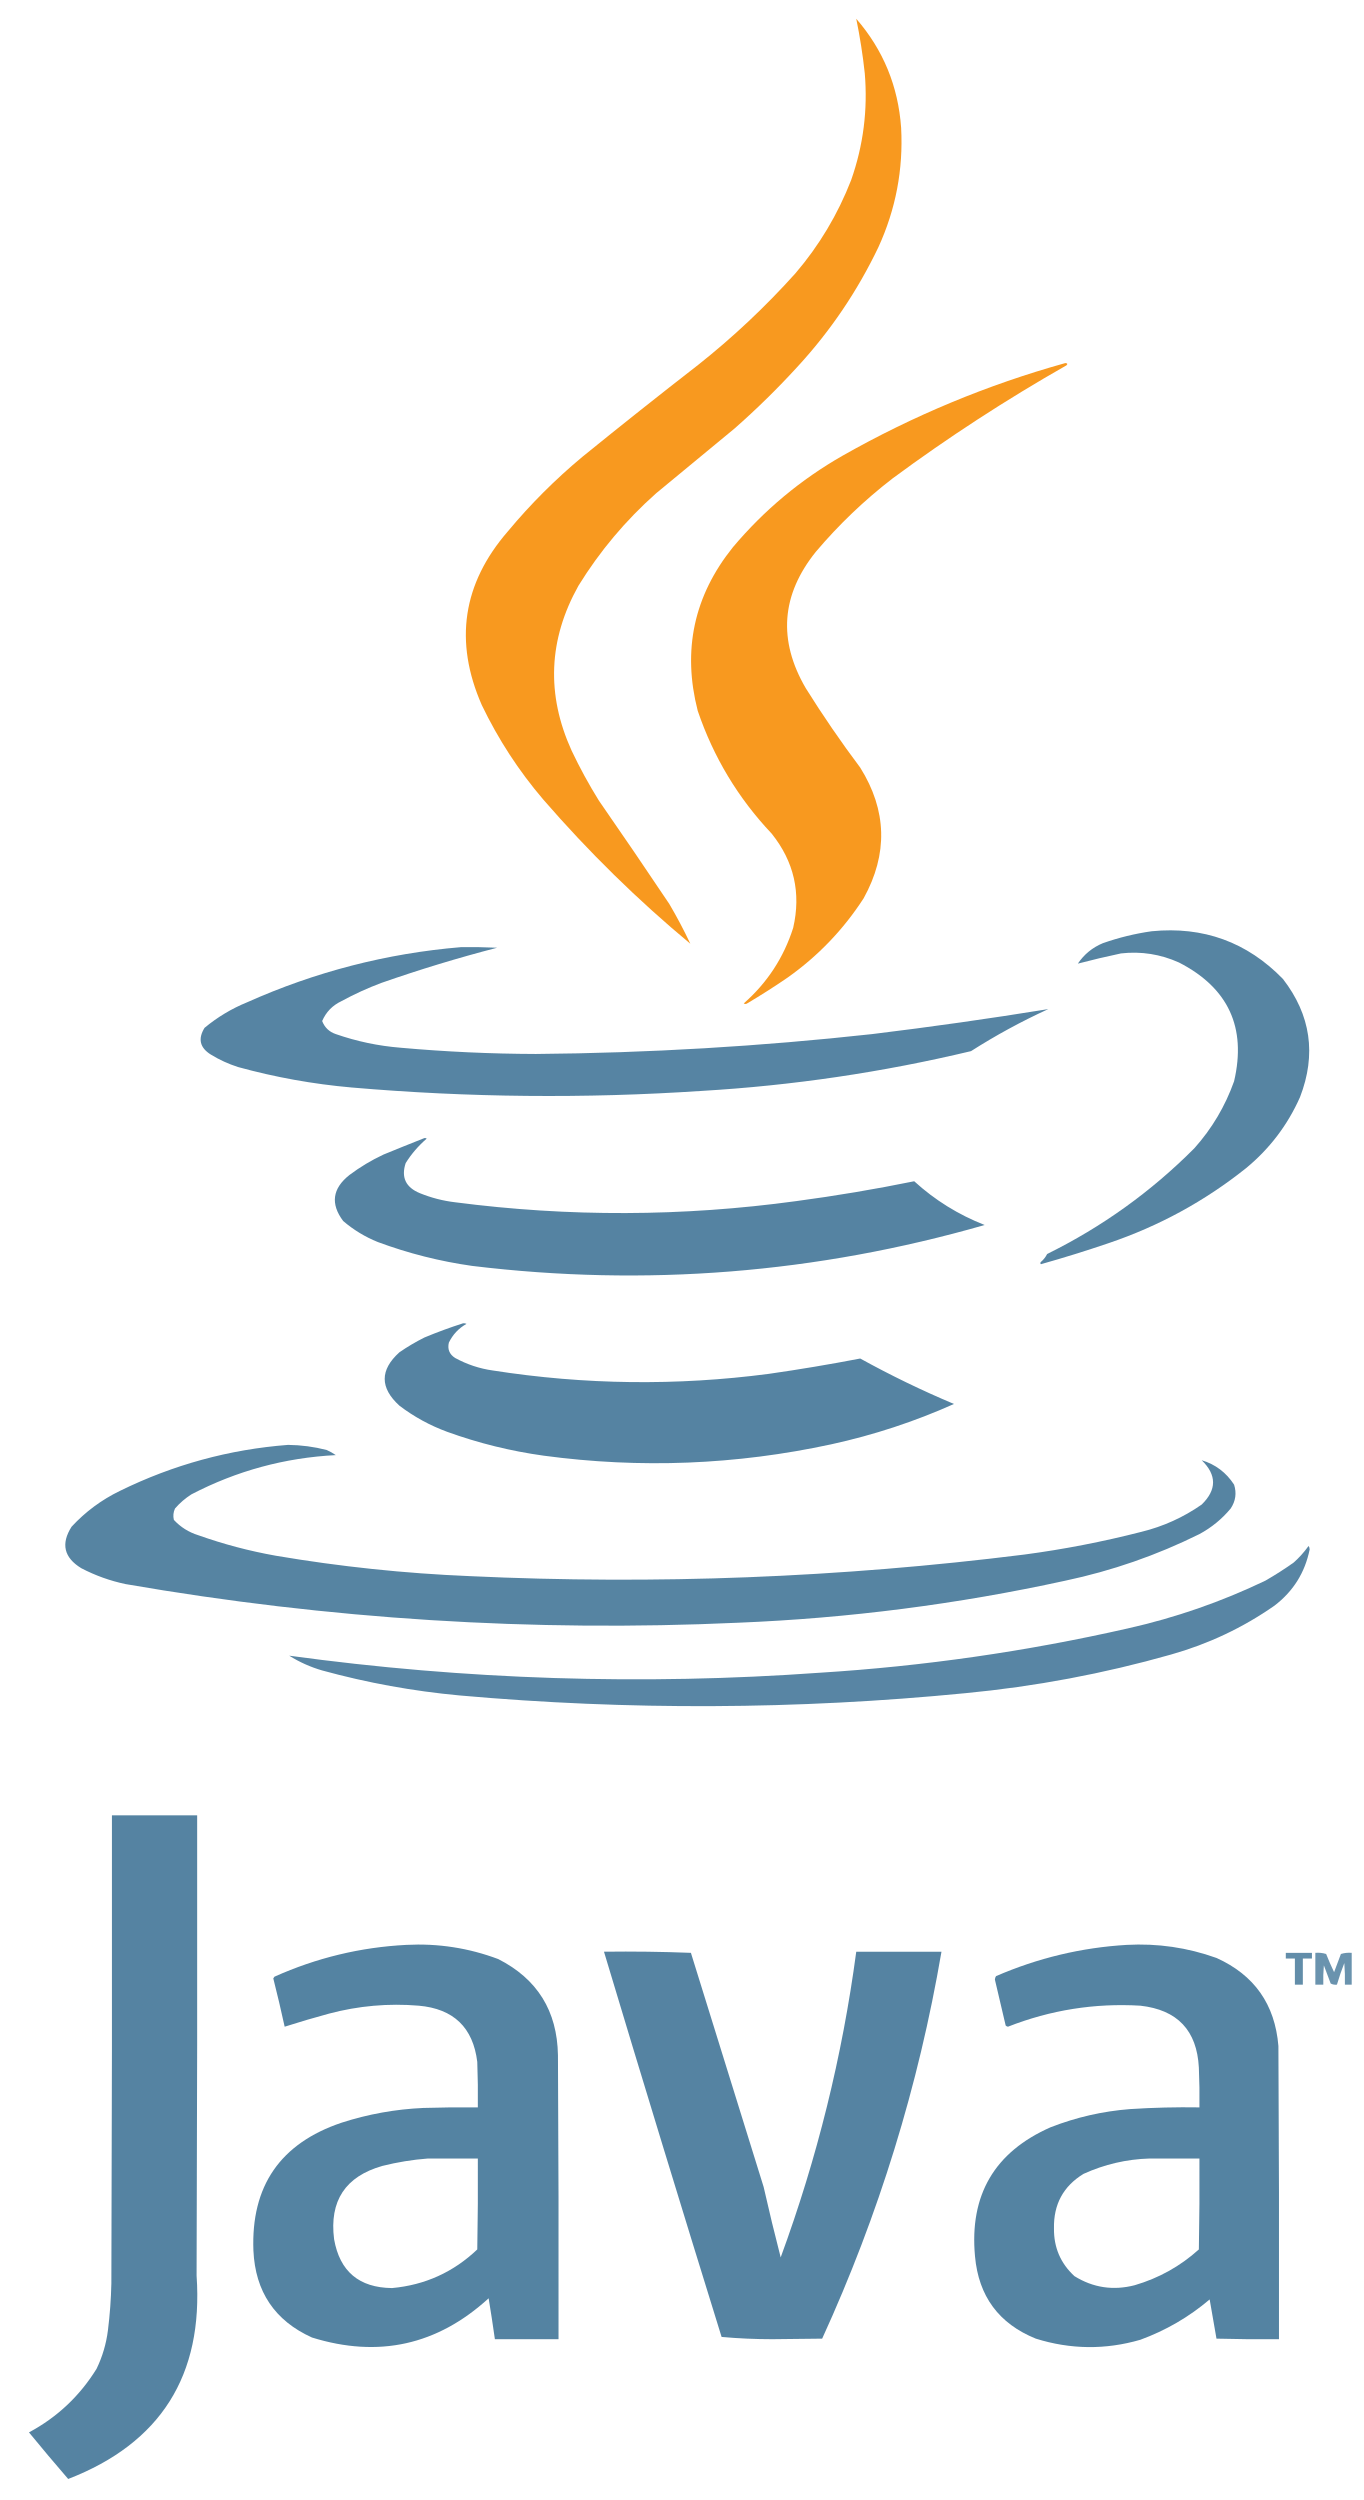
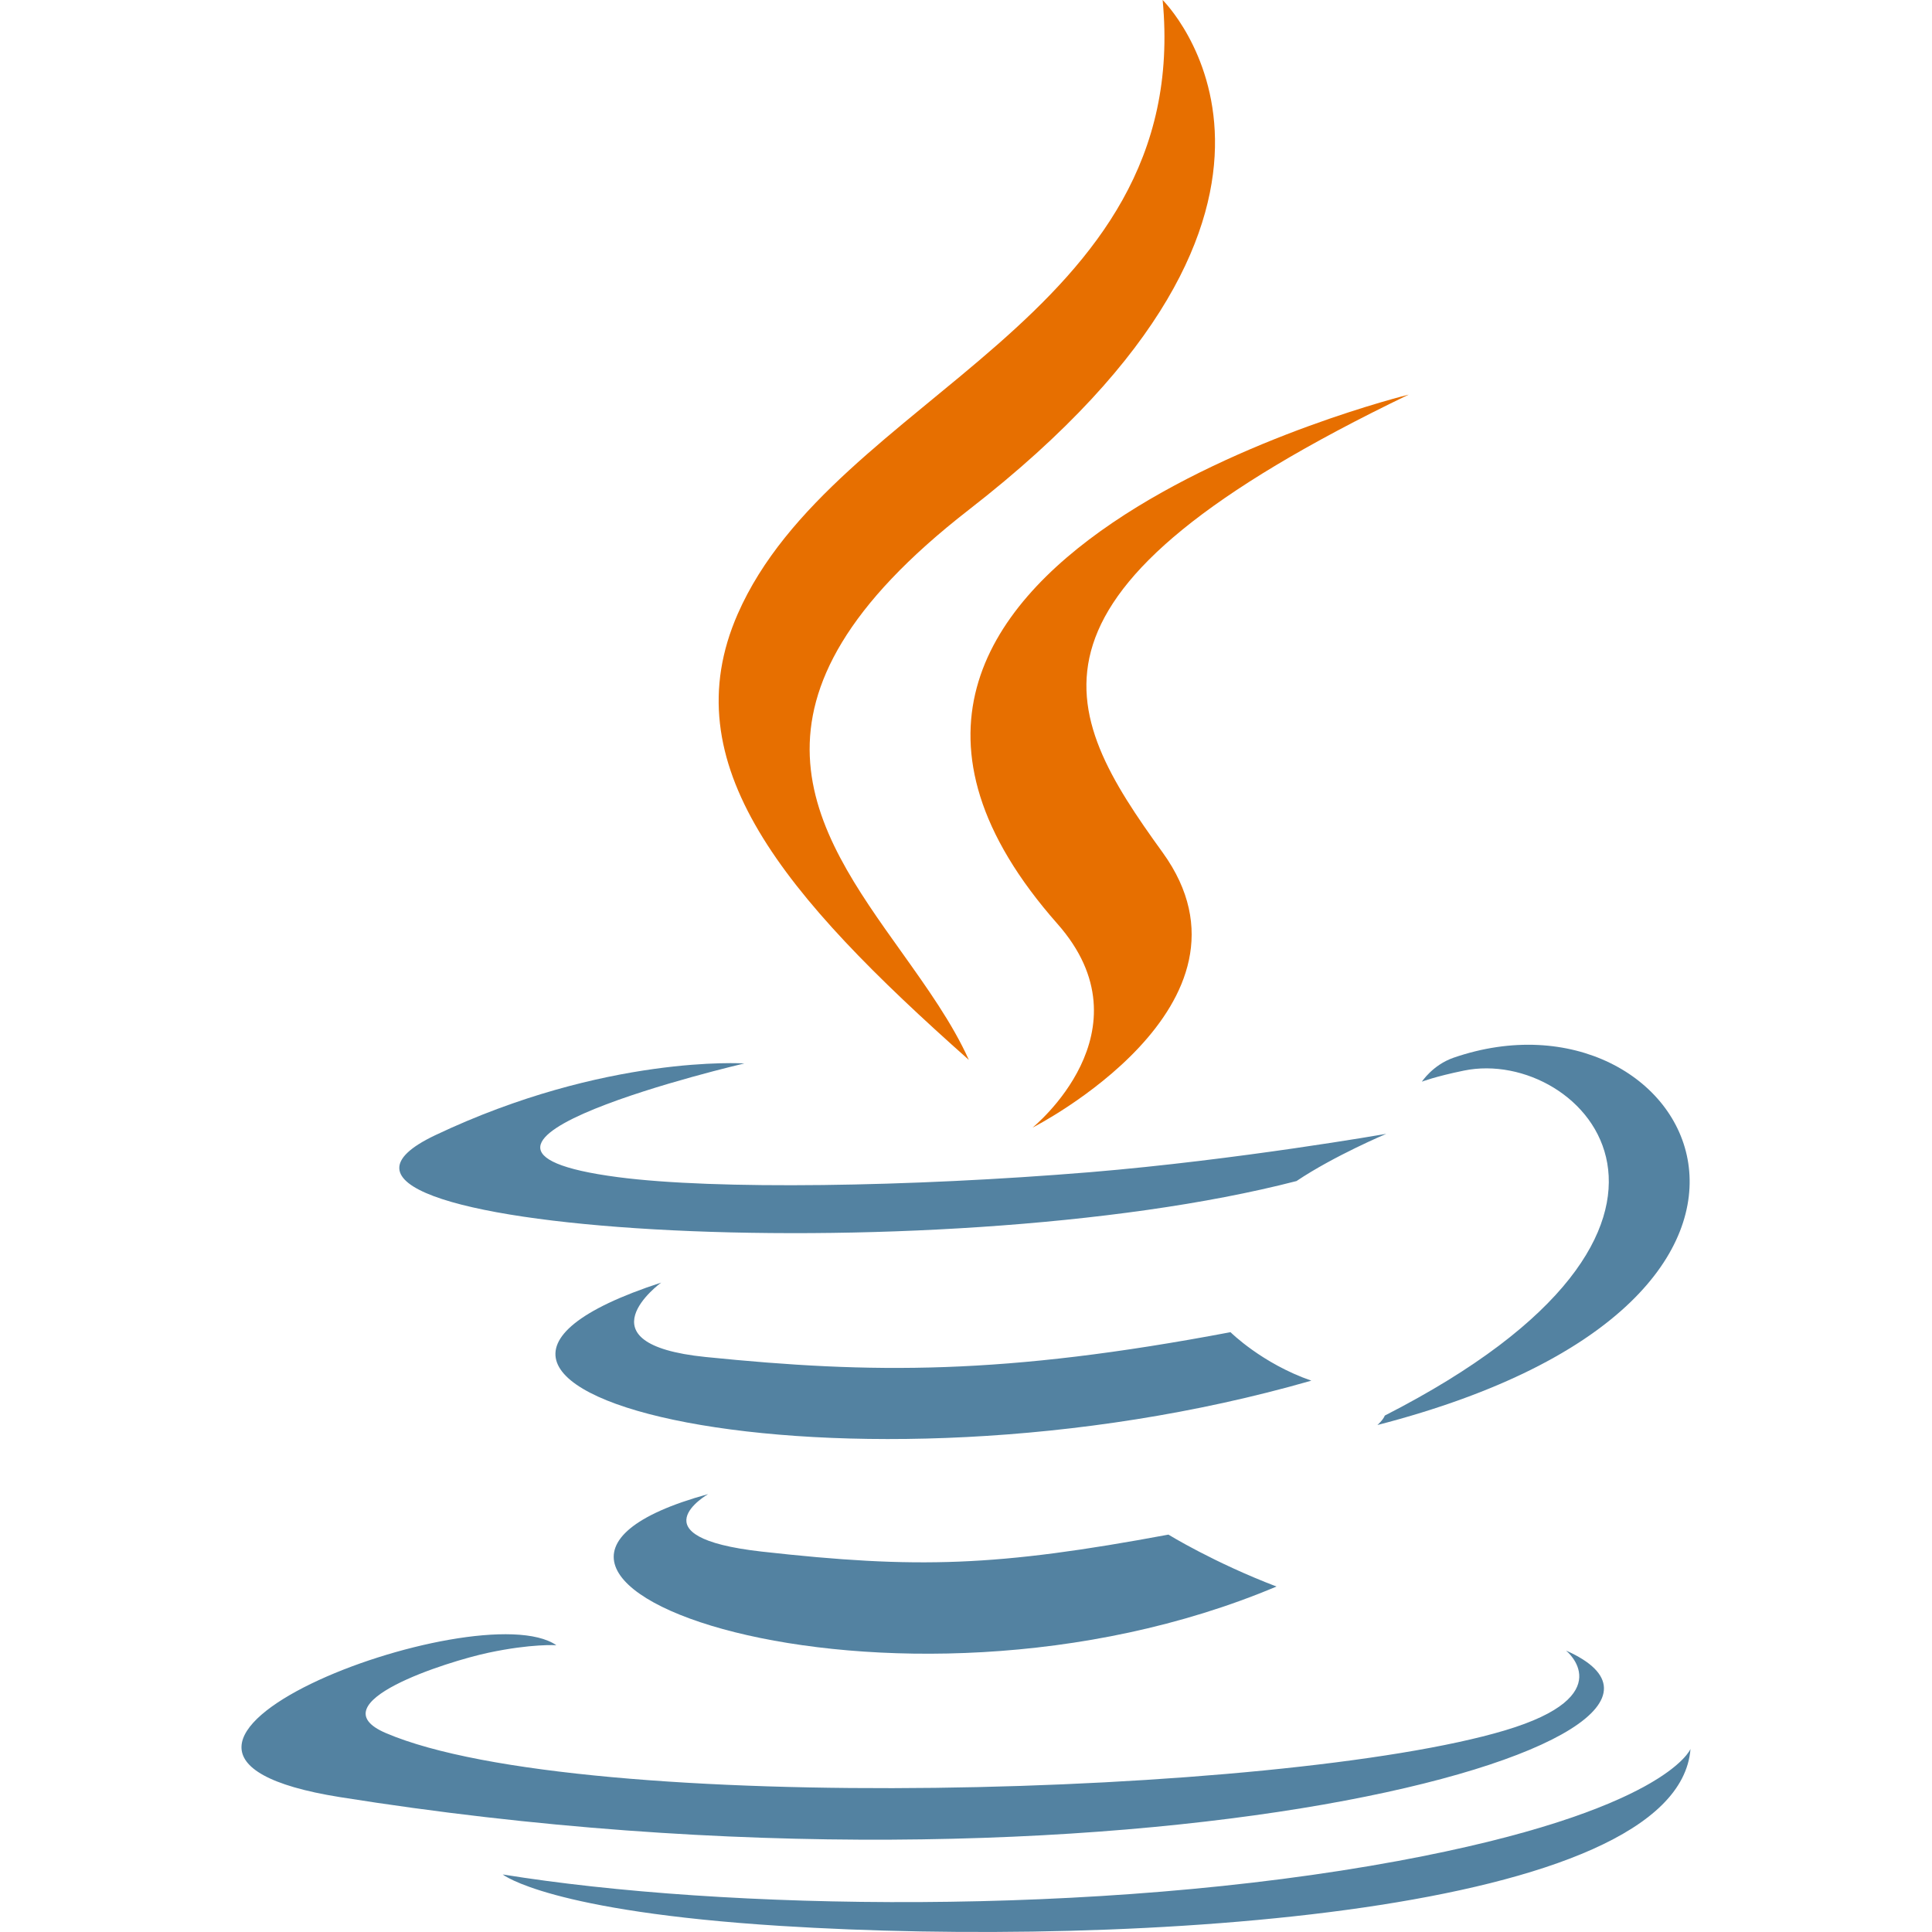
- <svg xmlns="http://www.w3.org/2000/svg" version="1.1" width="1200px" height="2200px" style="shape-rendering:geometricPrecision; text-rendering:geometricPrecision; image-rendering:optimizeQuality; fill-rule:evenodd; clip-rule:evenodd">
-   <g>
-     <path style="opacity:0.986" fill="#f8981c" d="M 753.5,16.5 C 777.258,43.894 790.425,75.894 793,112.5C 794.94,149.135 788.273,184.135 773,217.5C 754.532,256.131 730.865,291.131 702,322.5C 684.469,341.698 665.969,359.865 646.5,377C 623.5,396 600.5,415 577.5,434C 550.589,457.896 527.756,485.063 509,515.5C 482.603,562.813 480.603,611.146 503,660.5C 510.197,675.673 518.197,690.34 527,704.5C 547.914,734.66 568.581,764.993 589,795.5C 595.676,806.85 601.843,818.517 607.5,830.5C 561.195,792.034 518.028,749.701 478,703.5C 456.457,678.261 438.457,650.594 424,620.5C 399.425,564.516 407.092,513.516 447,467.5C 466.833,443.667 488.667,421.833 512.5,402C 546.212,374.619 580.212,347.619 614.5,321C 645.218,296.618 673.718,269.784 700,240.5C 720.903,216.049 737.236,188.716 749,158.5C 759.718,128.039 763.718,96.706 761,64.5C 759.256,48.368 756.756,32.368 753.5,16.5 Z" />
-   </g>
-   <g>
-     <path style="opacity:0.987" fill="#f8981c" d="M 937.5,319.5 C 939.337,319.639 939.67,320.306 938.5,321.5C 885.453,351.679 834.453,384.846 785.5,421C 760.72,440.113 738.22,461.613 718,485.5C 687.488,523.372 684.488,563.372 709,605.5C 724.012,629.528 740.012,652.861 757,675.5C 780.564,713.172 781.564,751.505 760,790.5C 742.297,817.871 720.13,841.038 693.5,860C 681.768,868.061 669.768,875.728 657.5,883C 656.5,883.667 655.5,883.667 654.5,883C 675.156,864.854 689.656,842.687 698,816.5C 705.071,785.781 698.737,758.115 679,733.5C 649.557,702.344 627.891,666.344 614,625.5C 600.316,572.245 610.65,524.245 645,481.5C 672.48,448.872 704.647,422.038 741.5,401C 803.55,365.805 868.883,338.638 937.5,319.5 Z" />
-   </g>
-   <g>
-     <path style="opacity:0.983" fill="#5382a1" d="M 1013.5,819.5 C 1058.96,815.035 1097.46,829.035 1129,861.5C 1153.54,893.23 1158.54,927.897 1144,965.5C 1133.09,990.074 1117.26,1010.91 1096.5,1028C 1060.24,1056.97 1019.9,1078.97 975.5,1094C 955.801,1100.71 935.968,1106.88 916,1112.5C 915.333,1111.83 915.333,1111.17 916,1110.5C 918.316,1108.53 920.149,1106.2 921.5,1103.5C 969.826,1079.67 1012.99,1048.67 1051,1010.5C 1066.5,993.18 1078.16,973.513 1086,951.5C 1097.06,904.125 1080.9,869.292 1037.5,847C 1021.23,839.678 1004.23,837.011 986.5,839C 973.67,841.709 961.004,844.709 948.5,848C 954.041,839.791 961.374,833.791 970.5,830C 984.622,825.052 998.955,821.552 1013.5,819.5 Z" />
-   </g>
-   <g>
-     <path style="opacity:0.98" fill="#5382a1" d="M 405.5,833.5 C 416.172,833.333 426.839,833.5 437.5,834C 403.079,842.918 369.079,853.251 335.5,865C 323.475,869.512 311.809,874.845 300.5,881C 292.612,884.721 286.945,890.554 283.5,898.5C 285.699,904.199 289.699,908.033 295.5,910C 313.964,916.426 332.964,920.426 352.5,922C 392.085,925.537 431.752,927.37 471.5,927.5C 570.464,926.65 669.13,920.817 767.5,910C 819.378,903.684 871.045,896.351 922.5,888C 898.905,898.794 876.239,911.128 854.5,925C 776.546,943.62 697.546,955.286 617.5,960C 514.746,966.849 412.079,965.849 309.5,957C 275.609,954.018 242.275,948.018 209.5,939C 201.043,936.294 193.043,932.627 185.5,928C 175.853,921.982 174.02,914.149 180,904.5C 191.289,895.1 203.789,887.6 217.5,882C 277.529,855.16 340.196,838.994 405.5,833.5 Z" />
-   </g>
-   <g>
-     <path style="opacity:0.986" fill="#5382a1" d="M 373.5,1001.5 C 374.239,1001.37 374.906,1001.54 375.5,1002C 368.211,1008.28 362.044,1015.45 357,1023.5C 352.857,1036.05 357.023,1044.89 369.5,1050C 379.462,1054.06 389.795,1056.73 400.5,1058C 500.556,1070.99 600.556,1070.66 700.5,1057C 735.381,1052.35 770.048,1046.52 804.5,1039.5C 822.715,1056.12 843.382,1068.95 866.5,1078C 718.593,1120.52 568.26,1132.52 415.5,1114C 387.067,1109.98 359.4,1102.98 332.5,1093C 321.284,1088.48 311.118,1082.31 302,1074.5C 290.652,1059.39 292.485,1045.89 307.5,1034C 316.837,1026.99 326.837,1020.99 337.5,1016C 349.56,1011.04 361.56,1006.21 373.5,1001.5 Z" />
-   </g>
-   <g>
-     <path style="opacity:0.988" fill="#5382a1" d="M 407.5,1164.5 C 408.552,1164.35 409.552,1164.52 410.5,1165C 403.614,1168.89 398.447,1174.39 395,1181.5C 393.632,1187.27 395.466,1191.77 400.5,1195C 410.822,1200.66 421.822,1204.33 433.5,1206C 514.379,1218.64 595.379,1219.64 676.5,1209C 703.442,1205.14 730.275,1200.64 757,1195.5C 783.731,1210.28 811.231,1223.61 839.5,1235.5C 804.845,1251 768.845,1262.83 731.5,1271C 647.752,1289.1 563.419,1292.43 478.5,1281C 449.414,1276.98 421.08,1269.98 393.5,1260C 378.281,1254.39 364.281,1246.73 351.5,1237C 334.216,1221.26 334.216,1205.59 351.5,1190C 358.504,1185.16 365.837,1180.83 373.5,1177C 384.751,1172.31 396.084,1168.14 407.5,1164.5 Z" />
-   </g>
-   <g>
-     <path style="opacity:0.981" fill="#5382a1" d="M 253.5,1271.5 C 265.022,1271.63 276.355,1273.13 287.5,1276C 290.329,1277.25 292.995,1278.75 295.5,1280.5C 250.651,1282.8 208.318,1294.3 168.5,1315C 163.026,1318.48 158.193,1322.64 154,1327.5C 152.517,1330.7 152.183,1334.04 153,1337.5C 158.936,1343.89 166.102,1348.39 174.5,1351C 196.666,1358.87 219.333,1364.87 242.5,1369C 299.113,1378.63 356.113,1384.63 413.5,1387C 576.717,1394.64 739.384,1388.31 901.5,1368C 936.233,1363.38 970.566,1356.71 1004.5,1348C 1023.72,1343.27 1041.39,1335.27 1057.5,1324C 1070.83,1311 1070.83,1298 1057.5,1285C 1069.55,1288.63 1079.05,1295.79 1086,1306.5C 1088.36,1313.95 1087.36,1320.95 1083,1327.5C 1075.29,1336.77 1066.12,1344.27 1055.5,1350C 1017.93,1368.63 978.6,1382.3 937.5,1391C 842.597,1411.73 746.597,1424.06 649.5,1428C 468.585,1436.27 288.919,1424.94 110.5,1394C 96.848,1391.12 83.848,1386.45 71.5,1380C 56.263,1370.69 53.429,1358.52 63,1343.5C 75.146,1330.36 89.313,1319.86 105.5,1312C 152.366,1288.98 201.7,1275.48 253.5,1271.5 Z" />
-   </g>
-   <g>
-     <path style="opacity:0.97" fill="#5382a1" d="M 1151.5,1360.5 C 1152.15,1361.27 1152.48,1362.27 1152.5,1363.5C 1148.39,1383.88 1138.06,1400.38 1121.5,1413C 1093.71,1432.39 1063.38,1446.72 1030.5,1456C 971.218,1472.83 910.885,1484.16 849.5,1490C 701.228,1504.53 552.895,1505.2 404.5,1492C 363.504,1488.22 323.171,1480.89 283.5,1470C 273.181,1467 263.514,1462.67 254.5,1457C 409.577,1478.21 565.244,1483.21 721.5,1472C 812.895,1466.28 903.228,1453.28 992.5,1433C 1034.46,1423.57 1074.79,1409.57 1113.5,1391C 1122.1,1386.06 1130.43,1380.73 1138.5,1375C 1143.41,1370.59 1147.74,1365.76 1151.5,1360.5 Z" />
-   </g>
-   <g>
-     <path style="opacity:0.987" fill="#5382a1" d="M 98.5,1597.5 C 123.5,1597.5 148.5,1597.5 173.5,1597.5C 173.667,1732.5 173.5,1867.5 173,2002.5C 179.068,2090.32 141.402,2149.99 60,2181.5C 48.312,2167.98 36.812,2154.31 25.5,2140.5C 50.3,2127.2 70.134,2108.54 85,2084.5C 90.193,2073.73 93.527,2062.4 95,2050.5C 96.696,2036.89 97.696,2023.22 98,2009.5C 98.5,1872.17 98.667,1734.83 98.5,1597.5 Z" />
-   </g>
-   <g>
-     <path style="opacity:0.99" fill="#5382a1" d="M 357.5,1711.5 C 385.41,1710.03 412.41,1714.2 438.5,1724C 472.835,1741.47 490.335,1769.63 491,1808.5C 491.5,1891.83 491.667,1975.17 491.5,2058.5C 472.833,2058.5 454.167,2058.5 435.5,2058.5C 433.808,2046.49 431.974,2034.49 430,2022.5C 384.899,2063.72 333.066,2075.22 274.5,2057C 241.825,2042.2 224.659,2016.7 223,1980.5C 220.827,1923.68 246.66,1886.18 300.5,1868C 323.905,1860.43 347.905,1856.1 372.5,1855C 388.497,1854.5 404.497,1854.33 420.5,1854.5C 420.667,1841.16 420.5,1827.83 420,1814.5C 416.306,1784.2 399.14,1767.7 368.5,1765C 341.793,1762.78 315.46,1765.11 289.5,1772C 276.393,1775.54 263.393,1779.37 250.5,1783.5C 247.406,1769.29 244.073,1755.12 240.5,1741C 240.833,1740.5 241.167,1740 241.5,1739.5C 278.538,1722.91 317.205,1713.57 357.5,1711.5 Z M 376.5,1899.5 C 391.167,1899.5 405.833,1899.5 420.5,1899.5C 420.667,1926.17 420.5,1952.84 420,1979.5C 399.003,1999.5 374.003,2010.83 345,2013.5C 315.985,2013.19 298.985,1998.85 294,1970.5C 289.748,1936.77 303.915,1915.27 336.5,1906C 349.794,1902.68 363.127,1900.51 376.5,1899.5 Z" />
-   </g>
-   <g>
-     <path style="opacity:0.989" fill="#5382a1" d="M 991.5,1711.5 C 1018.65,1710.02 1044.99,1713.85 1070.5,1723C 1103.82,1738.01 1121.99,1763.85 1125,1800.5C 1125.5,1886.5 1125.67,1972.5 1125.5,2058.5C 1107.16,2058.67 1088.83,2058.5 1070.5,2058C 1068.46,2046.54 1066.46,2035.04 1064.5,2023.5C 1046.37,2038.91 1026.03,2050.74 1003.5,2059C 972.73,2067.92 942.063,2067.58 911.5,2058C 878.979,2044.83 861.146,2020.67 858,1985.5C 853.027,1931.59 875.194,1893.76 924.5,1872C 947.026,1863.2 970.359,1857.87 994.5,1856C 1014.81,1854.68 1035.14,1854.18 1055.5,1854.5C 1055.67,1842.83 1055.5,1831.16 1055,1819.5C 1053.3,1786.8 1036.14,1768.63 1003.5,1765C 963.356,1762.63 924.522,1768.79 887,1783.5C 886.228,1783.36 885.561,1783.02 885,1782.5C 881.755,1769.02 878.588,1755.52 875.5,1742C 875.585,1740.89 875.919,1739.89 876.5,1739C 913.343,1723.04 951.676,1713.87 991.5,1711.5 Z M 1011.5,1899.5 C 1026.17,1899.5 1040.83,1899.5 1055.5,1899.5C 1055.67,1926.17 1055.5,1952.84 1055,1979.5C 1038.66,1994.26 1019.83,2004.76 998.5,2011C 979.59,2015.87 961.923,2013.2 945.5,2003C 933.298,1991.75 927.298,1977.75 927.5,1961C 927.063,1939.86 935.73,1923.86 953.5,1913C 972.038,1904.6 991.371,1900.1 1011.5,1899.5 Z" />
-   </g>
-   <g>
-     <path style="opacity:0.988" fill="#5382a1" d="M 531.5,1717.5 C 557.074,1717.17 582.574,1717.51 608,1718.5C 629.333,1787.17 650.667,1855.83 672,1924.5C 676.69,1945.26 681.69,1965.93 687,1986.5C 719.053,1899.29 741.22,1809.62 753.5,1717.5C 778.5,1717.5 803.5,1717.5 828.5,1717.5C 808.281,1835.65 773.281,1949.15 723.5,2058C 708.833,2058.17 694.167,2058.33 679.5,2058.5C 664.446,2058.49 649.612,2057.83 635,2056.5C 599.986,1943.63 565.486,1830.63 531.5,1717.5 Z" />
-   </g>
-   <g>
-     <path style="opacity:0.909" fill="#5282a0" d="M 1131.5,1718.5 C 1139.17,1718.5 1146.83,1718.5 1154.5,1718.5C 1154.5,1720.17 1154.5,1721.83 1154.5,1723.5C 1151.83,1723.5 1149.17,1723.5 1146.5,1723.5C 1146.5,1731.17 1146.5,1738.83 1146.5,1746.5C 1144.17,1746.5 1141.83,1746.5 1139.5,1746.5C 1139.5,1738.83 1139.5,1731.17 1139.5,1723.5C 1136.83,1723.5 1134.17,1723.5 1131.5,1723.5C 1131.5,1721.83 1131.5,1720.17 1131.5,1718.5 Z" />
-   </g>
-   <g>
-     <path style="opacity:0.865" fill="#5382a1" d="M 1157.5,1718.5 C 1160.78,1718.22 1163.94,1718.55 1167,1719.5C 1169.15,1724.95 1171.48,1730.28 1174,1735.5C 1176,1730.17 1178,1724.83 1180,1719.5C 1183.06,1718.55 1186.22,1718.22 1189.5,1718.5C 1189.5,1727.83 1189.5,1737.17 1189.5,1746.5C 1187.5,1746.5 1185.5,1746.5 1183.5,1746.5C 1183.67,1740.16 1183.5,1733.82 1183,1727.5C 1180.53,1733.76 1178.36,1740.09 1176.5,1746.5C 1174.53,1746.74 1172.7,1746.41 1171,1745.5C 1169,1740.17 1167,1734.83 1165,1729.5C 1164.5,1735.16 1164.33,1740.82 1164.5,1746.5C 1162.17,1746.5 1159.83,1746.5 1157.5,1746.5C 1157.5,1737.17 1157.5,1727.83 1157.5,1718.5 Z" />
-   </g>
+ <svg xmlns="http://www.w3.org/2000/svg" width="800px" height="800px" viewBox="0 0 32 32" fill="none">
+   <path d="M16.05 8.441C22.638 3.326 19.257 0 19.257 0C19.76 5.287 13.813 6.536 12.219 10.169C11.131 12.649 12.964 14.819 16.047 17.555C15.775 16.949 15.354 16.361 14.929 15.764C13.477 13.731 11.964 11.613 16.05 8.441Z" fill="#E76F00" />
+   <path d="M17.102 18.677C17.102 18.677 19.084 17.078 17.514 15.301C12.193 9.272 23.333 6.536 23.333 6.536C16.532 9.812 17.547 11.757 19.257 14.12C21.087 16.654 17.102 18.677 17.102 18.677Z" fill="#E76F00" />
+   <path d="M22.937 23.446C29.042 20.326 26.22 17.328 24.249 17.732C23.766 17.831 23.551 17.916 23.551 17.916C23.551 17.916 23.73 17.64 24.073 17.52C27.971 16.173 30.968 21.495 22.814 23.603C22.814 23.603 22.909 23.52 22.937 23.446Z" fill="#5382A1" />
+   <path d="M10.233 19.497C6.413 18.995 12.328 17.614 12.328 17.614C12.328 17.614 10.031 17.462 7.206 18.804C3.866 20.393 15.468 21.116 21.474 19.562C22.098 19.143 22.961 18.78 22.961 18.78C22.961 18.78 20.504 19.211 18.056 19.415C15.061 19.661 11.846 19.709 10.233 19.497Z" fill="#5382A1" />
+   <path d="M11.686 22.476C9.556 22.259 10.951 21.244 10.951 21.244C5.439 23.043 14.018 25.083 21.72 22.868C20.901 22.584 20.381 22.065 20.381 22.065C16.616 22.778 14.441 22.755 11.686 22.476Z" fill="#5382A1" />
+   <path d="M12.614 25.699C10.486 25.459 11.729 24.747 11.729 24.747C6.726 26.122 14.773 28.962 21.143 26.278C20.1 25.879 19.353 25.418 19.353 25.418C16.511 25.947 15.193 25.988 12.614 25.699Z" fill="#5382A1" />
+   <path d="M25.939 27.339C25.939 27.339 26.859 28.084 24.925 28.661C21.248 29.757 9.621 30.087 6.391 28.705C5.23 28.208 7.407 27.519 8.092 27.374C8.806 27.222 9.215 27.25 9.215 27.25C7.923 26.356 0.868 29.007 5.631 29.766C18.619 31.837 29.308 28.833 25.939 27.339Z" fill="#5382A1" />
+   <path d="M28 28.968C27.787 31.695 18.788 32.268 12.927 31.899C9.104 31.658 8.338 31.056 8.327 31.047C11.986 31.64 18.155 31.748 23.157 30.823C27.59 30.002 28 28.968 28 28.968Z" fill="#5382A1" />
</svg>
